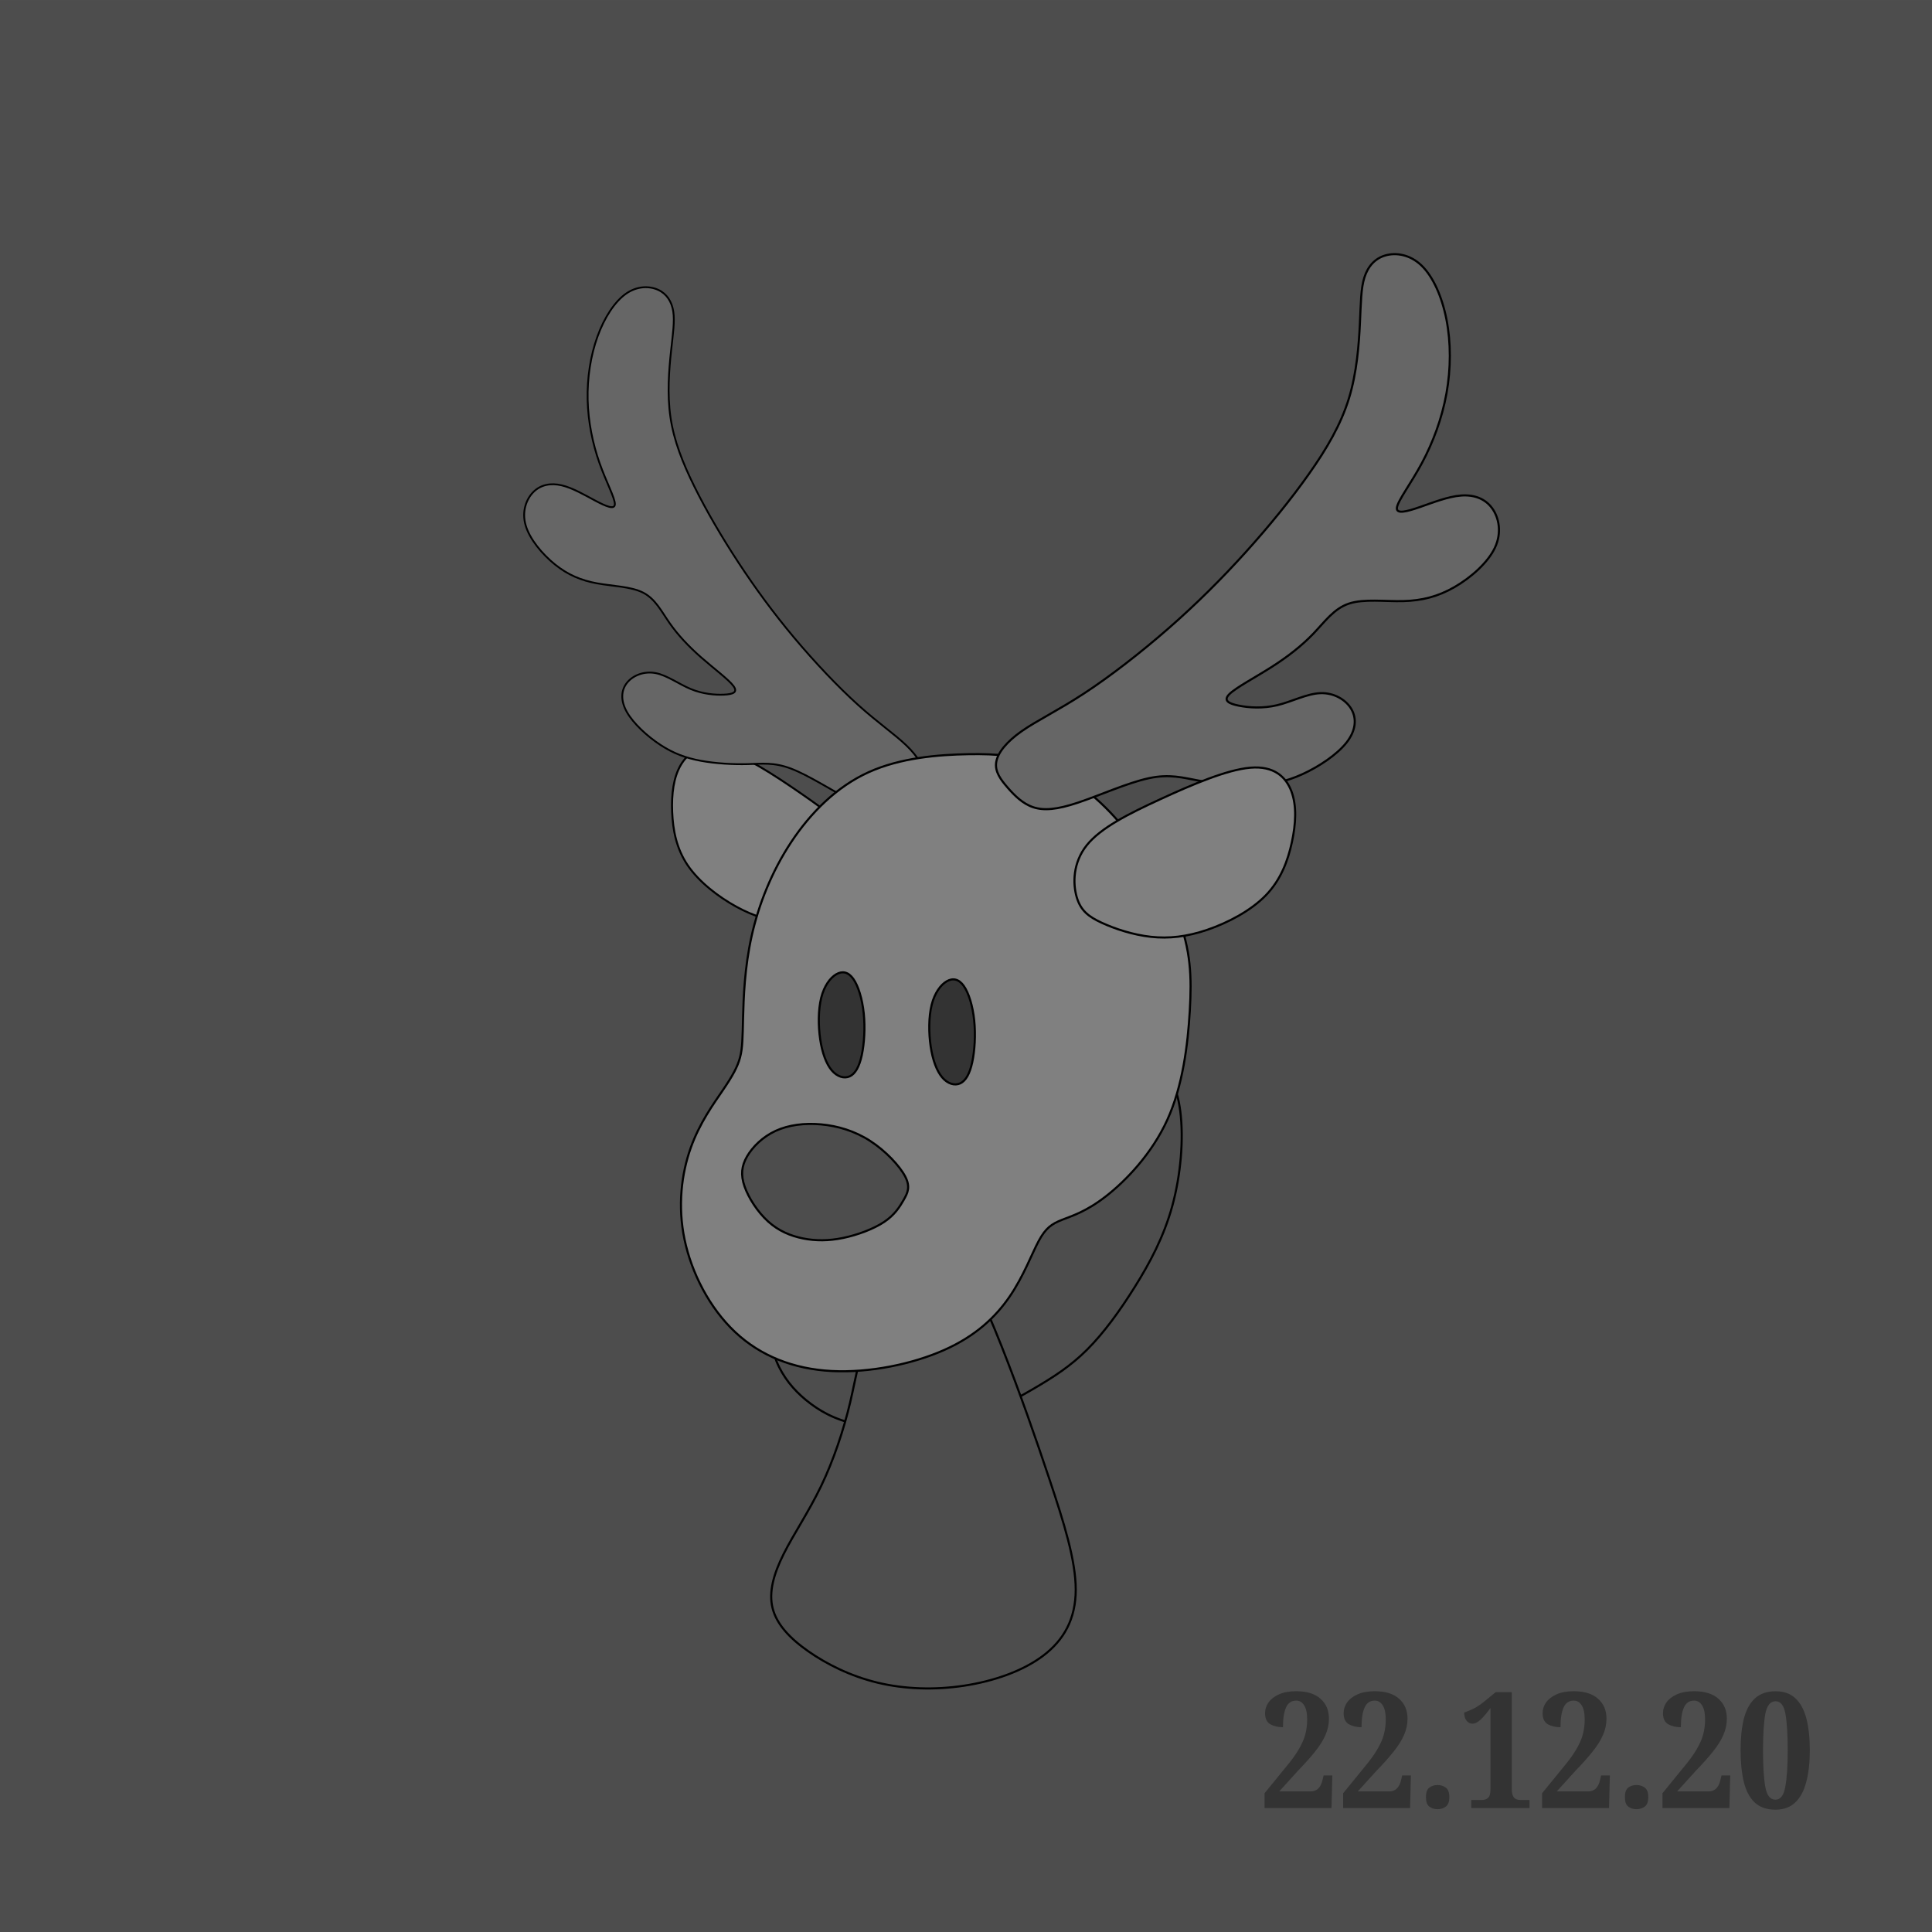
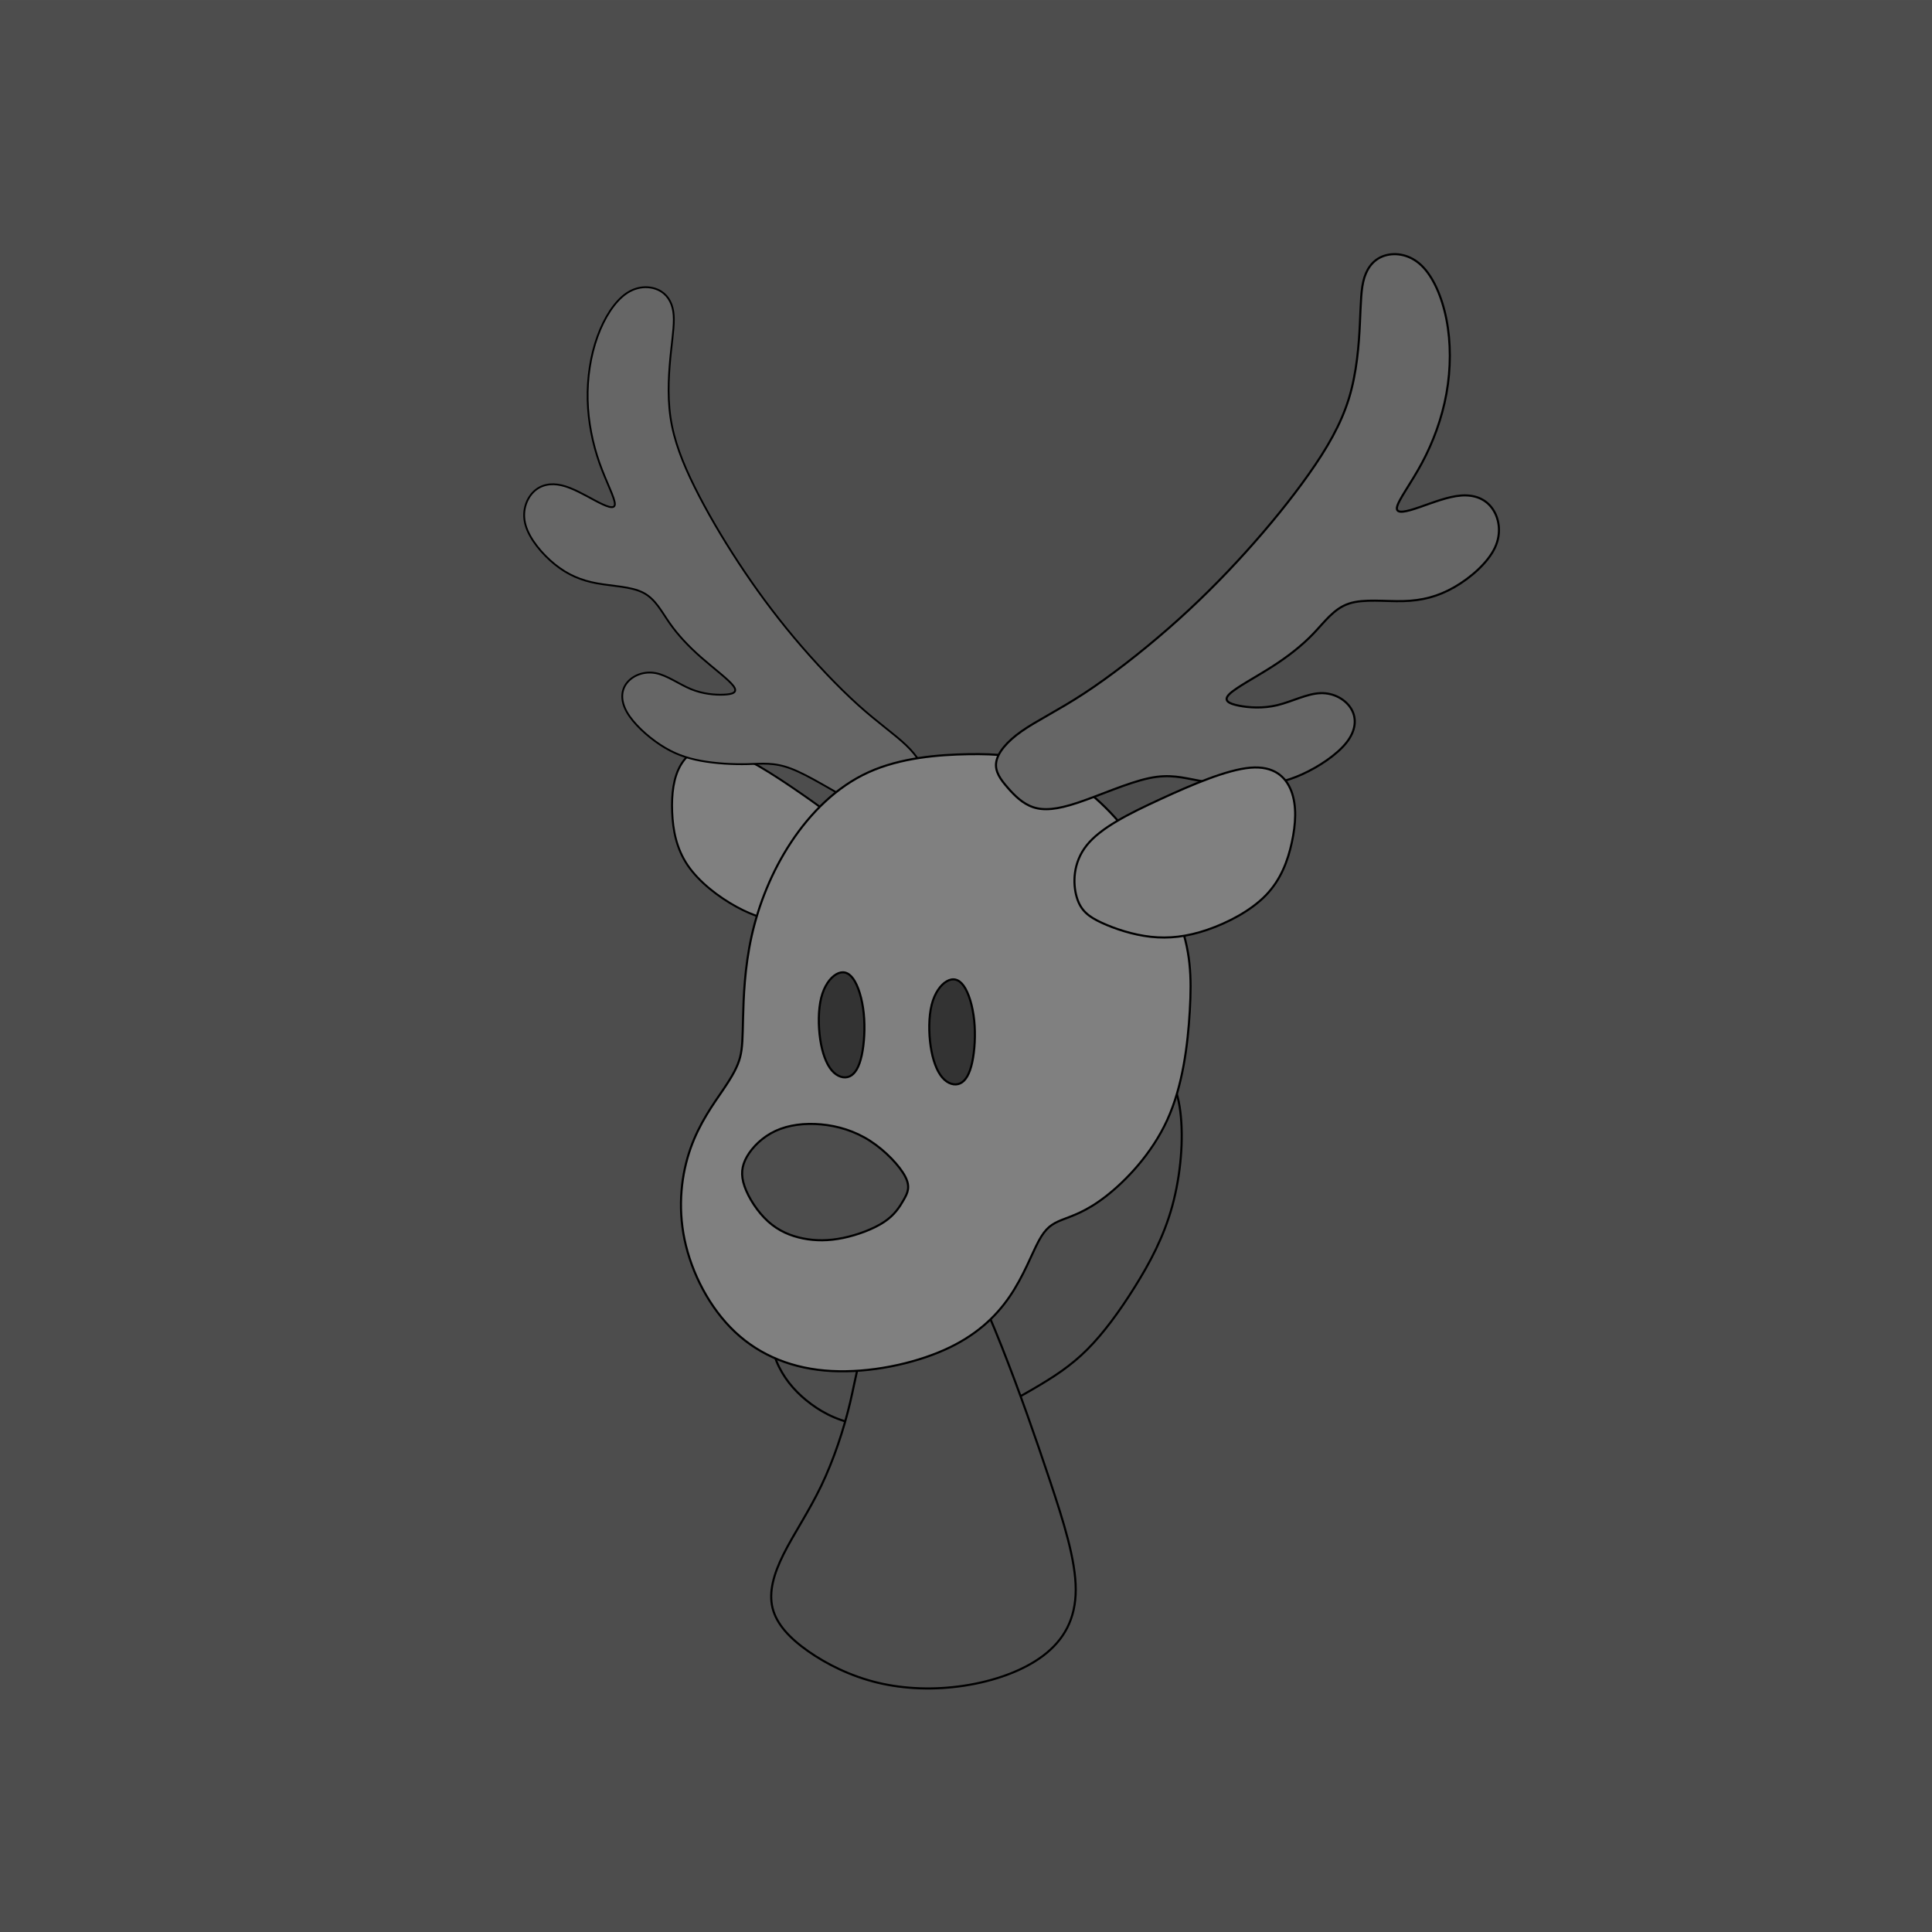
- <svg xmlns="http://www.w3.org/2000/svg" xmlns:ns1="http://www.openswatchbook.org/uri/2009/osb" width="169.333mm" height="169.333mm" viewBox="0 0 169.333 169.333" version="1.1" id="svg4129">
+ <svg xmlns="http://www.w3.org/2000/svg" xmlns:ns1="http://www.openswatchbook.org/uri/2009/osb" width="169.333mm" height="169.333mm" viewBox="0 0 169.333 169.333" id="svg4129">
  <defs id="defs4123">
-     <rect x="-58.208" y="100.542" width="68.792" height="21.167" id="rect1412" />
-     <rect x="-79.375" y="127" width="74.083" height="21.167" id="rect6809" />
-     <rect x="148.167" y="1081.907" width="1037.167" height="336.26" id="rect6326" />
-     <rect x="867.833" y="3175" width="910.167" height="296.333" id="rect6314" />
-     <rect x="1820.333" y="3217.333" width="846.667" height="169.333" id="rect6302" />
-     <rect x="113.322" y="786.841" width="1024.177" height="243.75" id="rect2516" />
+     <path d="M-58.208 100.542h68.792v21.167H-58.208z" id="rect1412" />
+     <path d="M-79.375 127h74.083v21.167H-79.375z" id="rect6809" />
+     <path d="M148.167 1081.907h1037.167v336.26H148.167z" id="rect6326" />
+     <path d="M867.833 3175H1778v296.333H867.833z" id="rect6314" />
+     <path d="M1820.333 3217.333h846.667v169.333H1820.333z" id="rect6302" />
+     <path d="M113.322 786.841h1024.177v243.75H113.322z" id="rect2516" />
    <linearGradient id="linearGradient1757" ns1:paint="gradient">
-       <stop style="stop-color:#cccccc;stop-opacity:1;" offset="0" id="stop1753" />
-       <stop style="stop-color:#cccccc;stop-opacity:0;" offset="1" id="stop1755" />
+       <stop style="stop-color:#ccc;stop-opacity:1" offset="0" id="stop1753" />
+       <stop style="stop-color:#ccc;stop-opacity:0" offset="1" id="stop1755" />
    </linearGradient>
    <linearGradient id="linearGradient1324" ns1:paint="gradient">
-       <stop style="stop-color:#000000;stop-opacity:1;" offset="0" id="stop1320" />
-       <stop style="stop-color:#000000;stop-opacity:0;" offset="1" id="stop1322" />
+       <stop style="stop-color:#000;stop-opacity:1" offset="0" id="stop1320" />
+       <stop style="stop-color:#000;stop-opacity:0" offset="1" id="stop1322" />
    </linearGradient>
  </defs>
  <g id="layer1" transform="translate(-21.16668,-68.79167)">
    <g id="g6799" transform="translate(817.9406,172.3571)">
-       <rect style="fill:#4d4d4d;fill-opacity:1;stroke:none;stroke-width:1;stroke-miterlimit:4;stroke-dasharray:none;stroke-opacity:1;paint-order:stroke markers fill" id="rect4085-08-3" width="169.333" height="169.333" x="-796.774" y="-103.565" />
+       <path style="fill:#4d4d4d;fill-opacity:1;stroke:none;stroke-width:1;stroke-miterlimit:4;stroke-dasharray:none;stroke-opacity:1;paint-order:stroke markers fill" id="rect4085-08-3" d="M-796.774-103.565h169.333v169.333H-796.774z" />
      <g id="g3968-9" transform="matrix(0.6485239,0,0,0.6485239,-2219.52,-1496.753)">
        <g id="g1581-0" transform="matrix(1.073223,0,0,1.073223,2219.133,2033.621)">
-           <path style="display:inline;opacity:1;fill:#808080;stroke:#000000;stroke-width:0.249px;stroke-linecap:butt;stroke-linejoin:miter;stroke-opacity:1" d="m 84.904,213.576 c -1.276,-2.326 -4.256,-4.53 -7.633,-6.863 -3.378,-2.333 -7.153,-4.796 -9.853,-5.508 -2.7,-0.712 -4.323,0.326 -5.26,1.905 -0.937,1.579 -1.187,3.698 -1.098,5.937 0.089,2.239 0.518,4.597 1.951,6.711 1.433,2.113 3.871,3.982 6.118,5.216 2.248,1.234 4.306,1.835 6.446,1.968 2.14,0.134 4.361,-0.199 6,-0.633 1.638,-0.435 2.694,-0.971 3.435,-2.464 0.742,-1.493 1.17,-3.942 -0.106,-6.268 z" id="path1178-1-6" />
-           <path style="fill:#4d4d4d;stroke:#000000;stroke-width:0.265px;stroke-linecap:butt;stroke-linejoin:miter;stroke-opacity:1" d="m 121.204,241.842 c 2.142,-0.945 3.402,1.449 3.843,4.914 0.441,3.465 0.063,8 -1.008,11.906 -1.071,3.906 -2.835,7.181 -4.725,10.205 -1.89,3.024 -3.906,5.796 -5.985,7.874 -2.079,2.079 -4.221,3.465 -6.93,5.04 -2.709,1.575 -5.985,3.339 -9.764,4.221 -3.78,0.882 -8.063,0.882 -11.213,0.378 -3.15,-0.504 -5.166,-1.512 -6.867,-2.772 -1.701,-1.26 -3.087,-2.772 -4.032,-4.662 -0.945,-1.89 -1.449,-4.158 2.142,-5.922 3.591,-1.764 11.276,-3.024 18.017,-6.552 6.741,-3.528 12.536,-9.323 16.946,-14.363 4.41,-5.04 7.433,-9.323 9.575,-10.268 z" id="path1224-7-3" />
-           <path style="fill:#4d4d4d;stroke:#000000;stroke-width:0.265px;stroke-linecap:butt;stroke-linejoin:miter;stroke-opacity:1" d="m 86.557,272.836 c -1.89,3.969 -2.268,7.119 -3.087,10.583 -0.819,3.465 -2.079,7.244 -3.654,10.52 -1.575,3.276 -3.465,6.048 -4.725,8.567 -1.26,2.52 -1.89,4.788 -1.386,6.804 0.504,2.016 2.142,3.78 4.473,5.418 2.331,1.638 5.355,3.15 8.756,3.969 3.402,0.819 7.181,0.945 10.898,0.378 3.717,-0.567 7.37,-1.827 9.953,-3.78 2.583,-1.953 4.095,-4.599 4.095,-8.315 6e-5,-3.717 -1.512,-8.504 -3.276,-13.796 -1.764,-5.292 -3.78,-11.087 -6.048,-16.82 -2.268,-5.733 -4.788,-11.402 -7.749,-11.843 -2.961,-0.441 -6.363,4.347 -8.253,8.315 z" id="path1228-3" />
-           <path style="display:inline;opacity:1;fill:#666666;stroke:#000000;stroke-width:0.229px;stroke-linecap:butt;stroke-linejoin:miter;stroke-opacity:1" d="m 90.712,207.368 c -0.498,0.364 -1.495,1.093 -2.686,1.295 -1.191,0.202 -2.576,-0.124 -4.723,-1.23 -2.147,-1.106 -5.056,-2.993 -7.245,-3.83 -2.189,-0.837 -3.658,-0.623 -5.487,-0.576 -1.829,0.047 -4.019,-0.072 -5.898,-0.419 -1.878,-0.347 -3.446,-0.921 -5.099,-2.006 -1.653,-1.085 -3.393,-2.68 -4.217,-4.133 -0.823,-1.453 -0.73,-2.763 0.021,-3.696 0.752,-0.932 2.163,-1.486 3.61,-1.206 1.447,0.28 2.931,1.393 4.435,2.013 1.505,0.62 3.031,0.747 4.143,0.698 1.112,-0.048 1.809,-0.271 1.217,-1.081 -0.592,-0.81 -2.473,-2.206 -4.076,-3.614 -1.603,-1.408 -2.929,-2.829 -3.968,-4.315 -1.039,-1.486 -1.792,-3.039 -3.326,-3.829 -1.534,-0.79 -3.848,-0.818 -5.834,-1.182 -1.986,-0.364 -3.644,-1.063 -5.264,-2.363 -1.62,-1.3 -3.202,-3.202 -3.706,-4.937 -0.504,-1.734 0.071,-3.301 0.984,-4.209 0.914,-0.907 2.167,-1.154 3.552,-0.829 1.385,0.325 2.902,1.223 4.228,1.926 1.326,0.703 2.462,1.21 2.472,0.439 0.009,-0.771 -1.108,-2.822 -1.951,-5.216 -0.843,-2.394 -1.412,-5.133 -1.478,-7.904 -0.067,-2.771 0.368,-5.574 1.238,-7.979 0.87,-2.405 2.175,-4.41 3.599,-5.404 1.424,-0.994 2.967,-0.975 4.049,-0.476 1.082,0.499 1.703,1.479 1.896,2.724 0.193,1.245 -0.041,2.754 -0.285,5.035 -0.244,2.281 -0.497,5.333 -0.069,8.271 0.427,2.937 1.535,5.759 3.049,8.81 1.514,3.051 3.434,6.33 5.533,9.527 2.099,3.197 4.376,6.311 6.985,9.421 2.609,3.11 5.55,6.217 8.069,8.485 2.519,2.268 4.616,3.698 6.057,5.081 1.442,1.383 2.228,2.72 2.231,3.769 0.003,1.05 -0.778,1.812 -1.168,2.193 -0.39,0.381 -0.39,0.381 -0.889,0.746 z" id="path1155-3-6" />
-           <path style="fill:#808080;stroke:#000000;stroke-width:0.265px;stroke-linecap:butt;stroke-linejoin:miter;stroke-opacity:1" d="m 98.337,201.776 c -3.717,0.063 -8.504,0.441 -12.536,2.268 -4.032,1.827 -7.308,5.103 -9.765,8.82 -2.457,3.717 -4.095,7.875 -4.977,11.843 -0.882,3.969 -1.008,7.749 -1.071,10.268 -0.063,2.52 -0.063,3.78 -0.378,4.977 -0.315,1.197 -0.945,2.331 -2.142,4.095 -1.197,1.764 -2.961,4.158 -4.095,7.371 -1.134,3.213 -1.638,7.245 -0.756,11.465 0.882,4.221 3.15,8.63 6.363,11.654 3.213,3.024 7.371,4.662 12.158,4.913 4.788,0.252 10.205,-0.882 14.174,-2.646 3.969,-1.764 6.488,-4.158 8.252,-6.74 1.764,-2.583 2.772,-5.355 3.654,-6.993 0.882,-1.638 1.638,-2.142 2.898,-2.646 1.26,-0.504 3.024,-1.008 5.544,-2.961 2.52,-1.953 5.796,-5.355 7.748,-9.638 1.953,-4.284 2.583,-9.449 2.835,-13.733 0.252,-4.284 0.126,-7.685 -1.512,-11.843 -1.638,-4.158 -4.788,-9.071 -7.937,-12.536 -3.15,-3.465 -6.3,-5.481 -9.197,-6.615 -2.898,-1.134 -5.544,-1.386 -9.26,-1.323 z" id="path1147-2-1" />
-           <path style="fill:#4d4d4d;stroke:#000000;stroke-width:0.265px;stroke-linecap:butt;stroke-linejoin:miter;stroke-opacity:1" d="m 90.399,254.945 c -0.693,-1.323 -2.457,-3.213 -4.41,-4.473 -1.953,-1.26 -4.095,-1.89 -6.174,-2.079 -2.079,-0.189 -4.095,0.063 -5.733,0.819 -1.638,0.756 -2.898,2.016 -3.591,3.213 -0.693,1.197 -0.819,2.331 -0.315,3.78 0.504,1.449 1.638,3.213 2.961,4.41 1.323,1.197 2.835,1.827 4.41,2.142 1.575,0.315 3.213,0.315 5.04,-0.063 1.827,-0.378 3.843,-1.134 5.166,-2.016 1.323,-0.882 1.953,-1.89 2.457,-2.772 0.504,-0.882 0.882,-1.638 0.189,-2.961 z" id="path1151-4" />
-           <path style="fill:#666666;stroke:#000000;stroke-width:0.265px;stroke-linecap:butt;stroke-linejoin:miter;stroke-opacity:1" d="m 103.314,205.997 c 0.882,1.008 1.89,2.016 3.213,2.457 1.323,0.441 2.961,0.315 5.607,-0.567 2.646,-0.882 6.3,-2.52 8.945,-3.087 2.646,-0.567 4.284,-0.063 6.363,0.315 2.079,0.378 4.599,0.63 6.804,0.567 2.205,-0.063 4.095,-0.441 6.174,-1.386 2.079,-0.945 4.347,-2.457 5.544,-3.969 1.197,-1.512 1.323,-3.024 0.63,-4.221 -0.693,-1.197 -2.205,-2.079 -3.906,-2.016 -1.701,0.063 -3.591,1.071 -5.418,1.512 -1.827,0.441 -3.591,0.315 -4.851,0.063 -1.26,-0.252 -2.016,-0.63 -1.197,-1.449 0.819,-0.819 3.213,-2.079 5.292,-3.402 2.079,-1.323 3.843,-2.709 5.292,-4.221 1.449,-1.512 2.583,-3.15 4.473,-3.78 1.89,-0.63 4.536,-0.252 6.867,-0.315 2.331,-0.063 4.347,-0.567 6.425,-1.764 2.079,-1.197 4.221,-3.087 5.103,-4.977 0.882,-1.89 0.504,-3.78 -0.378,-4.977 -0.882,-1.197 -2.268,-1.701 -3.906,-1.575 -1.638,0.126 -3.528,0.882 -5.166,1.449 -1.638,0.567 -3.024,0.945 -2.898,0.063 0.126,-0.882 1.764,-3.024 3.15,-5.607 1.386,-2.583 2.52,-5.607 3.087,-8.756 0.567,-3.15 0.567,-6.426 9e-5,-9.323 -0.567,-2.898 -1.701,-5.418 -3.15,-6.804 -1.449,-1.386 -3.213,-1.638 -4.536,-1.26 -1.323,0.378 -2.205,1.386 -2.646,2.772 -0.441,1.386 -0.441,3.15 -0.567,5.796 -0.126,2.646 -0.378,6.174 -1.386,9.449 -1.008,3.276 -2.772,6.299 -5.04,9.512 -2.268,3.213 -5.04,6.615 -8,9.89 -2.961,3.276 -6.111,6.426 -9.638,9.512 -3.528,3.087 -7.433,6.111 -10.709,8.252 -3.276,2.142 -5.922,3.402 -7.812,4.725 -1.89,1.323 -3.024,2.709 -3.213,3.906 -0.189,1.197 0.567,2.205 1.449,3.213 z" id="path1155-7" />
-           <path style="fill:#808080;stroke:#000000;stroke-width:0.265px;stroke-linecap:butt;stroke-linejoin:miter;stroke-opacity:1" d="m 113.267,213.242 c 1.764,-2.205 5.292,-3.969 9.261,-5.796 3.969,-1.827 8.378,-3.717 11.339,-3.969 2.961,-0.252 4.473,1.134 5.166,2.961 0.693,1.827 0.567,4.095 0.063,6.426 -0.504,2.331 -1.386,4.725 -3.276,6.677 -1.89,1.953 -4.788,3.465 -7.37,4.347 -2.583,0.882 -4.851,1.134 -7.118,0.882 -2.268,-0.252 -4.536,-1.008 -6.174,-1.764 -1.638,-0.756 -2.646,-1.512 -3.15,-3.213 -0.504,-1.701 -0.504,-4.347 1.26,-6.552 z" id="path1178-7" />
-           <path style="fill:#333333;stroke:#000000;stroke-width:0.265px;stroke-linecap:butt;stroke-linejoin:miter;stroke-opacity:1" d="m 95.628,230.377 c -0.756,0.441 -1.512,1.449 -1.89,2.961 -0.378,1.512 -0.378,3.528 -0.126,5.229 0.252,1.701 0.756,3.087 1.449,3.906 0.693,0.819 1.575,1.071 2.268,0.756 0.693,-0.315 1.197,-1.197 1.512,-2.646 0.315,-1.449 0.441,-3.465 0.252,-5.292 -0.189,-1.827 -0.693,-3.465 -1.323,-4.347 -0.63,-0.882 -1.386,-1.008 -2.142,-0.567 z" id="path1201-29" />
-           <path style="display:inline;opacity:1;fill:#333333;stroke:#000000;stroke-width:0.265px;stroke-linecap:butt;stroke-linejoin:miter;stroke-opacity:1" d="m 81.718,229.49 c -0.756,0.441 -1.512,1.449 -1.89,2.961 -0.378,1.512 -0.378,3.528 -0.126,5.229 0.252,1.701 0.756,3.087 1.449,3.906 0.693,0.819 1.575,1.071 2.268,0.756 0.693,-0.315 1.197,-1.197 1.512,-2.646 0.315,-1.449 0.441,-3.465 0.252,-5.292 -0.189,-1.827 -0.693,-3.465 -1.323,-4.347 -0.63,-0.882 -1.386,-1.008 -2.142,-0.567 z" id="path1201-8-9" />
+           <path style="display:inline;opacity:1;fill:gray;stroke:#000;stroke-width:.249px;stroke-linecap:butt;stroke-linejoin:miter;stroke-opacity:1" d="m84.904 213.576c-1.276-2.326-4.256-4.53-7.633-6.863-3.378-2.333-7.153-4.796-9.853-5.508-2.7-.712-4.323.326-5.26 1.905-.937 1.579-1.187 3.698-1.098 5.937.089 2.239.518 4.597 1.951 6.711 1.433 2.113 3.871 3.982 6.118 5.216 2.248 1.234 4.306 1.835 6.446 1.968 2.14.134 4.361-.199 6-.633 1.638-.435 2.694-.971 3.435-2.464.742-1.493 1.17-3.942-.106-6.268z" id="path1178-1-6" />
+           <path style="fill:#4d4d4d;stroke:#000;stroke-width:.265px;stroke-linecap:butt;stroke-linejoin:miter;stroke-opacity:1" d="m121.204 241.842c2.142-.945 3.402 1.449 3.843 4.914.441 3.465.063 8-1.008 11.906-1.071 3.906-2.835 7.181-4.725 10.205-1.89 3.024-3.906 5.796-5.985 7.874-2.079 2.079-4.221 3.465-6.93 5.04-2.709 1.575-5.985 3.339-9.764 4.221-3.78.882-8.063.882-11.213.378-3.15-.504-5.166-1.512-6.867-2.772-1.701-1.26-3.087-2.772-4.032-4.662-.945-1.89-1.449-4.158 2.142-5.922 3.591-1.764 11.276-3.024 18.017-6.552 6.741-3.528 12.536-9.323 16.946-14.363 4.41-5.04 7.433-9.323 9.575-10.268z" id="path1224-7-3" />
+           <path style="fill:#4d4d4d;stroke:#000;stroke-width:.265px;stroke-linecap:butt;stroke-linejoin:miter;stroke-opacity:1" d="m86.557 272.836c-1.89 3.969-2.268 7.119-3.087 10.583-.819 3.465-2.079 7.244-3.654 10.52-1.575 3.276-3.465 6.048-4.725 8.567-1.26 2.52-1.89 4.788-1.386 6.804.504 2.016 2.142 3.78 4.473 5.418 2.331 1.638 5.355 3.15 8.756 3.969 3.402.819 7.181.945 10.898.378 3.717-.567 7.37-1.827 9.953-3.78 2.583-1.953 4.095-4.599 4.095-8.315 6e-5-3.717-1.512-8.504-3.276-13.796-1.764-5.292-3.78-11.087-6.048-16.82-2.268-5.733-4.788-11.402-7.749-11.843-2.961-.441-6.363 4.347-8.253 8.315z" id="path1228-3" />
+           <path style="display:inline;opacity:1;fill:#666;stroke:#000;stroke-width:.229px;stroke-linecap:butt;stroke-linejoin:miter;stroke-opacity:1" d="m90.712 207.368c-.498.364-1.495 1.093-2.686 1.295-1.191.202-2.576-.124-4.723-1.23-2.147-1.106-5.056-2.993-7.245-3.83-2.189-.837-3.658-.623-5.487-.576-1.829.047-4.019-.072-5.898-.419-1.878-.347-3.446-.921-5.099-2.006-1.653-1.085-3.393-2.68-4.217-4.133-.823-1.453-.73-2.763.021-3.696.752-.932 2.163-1.486 3.61-1.206 1.447.28 2.931 1.393 4.435 2.013 1.505.62 3.031.747 4.143.698 1.112-.048 1.809-.271 1.217-1.081-.592-.81-2.473-2.206-4.076-3.614-1.603-1.408-2.929-2.829-3.968-4.315-1.039-1.486-1.792-3.039-3.326-3.829-1.534-.79-3.848-.818-5.834-1.182-1.986-.364-3.644-1.063-5.264-2.363-1.62-1.3-3.202-3.202-3.706-4.937-.504-1.734.071-3.301.984-4.209.914-.907 2.167-1.154 3.552-.829 1.385.325 2.902 1.223 4.228 1.926 1.326.703 2.462 1.21 2.472.439.009-.771-1.108-2.822-1.951-5.216-.843-2.394-1.412-5.133-1.478-7.904-.067-2.771.368-5.574 1.238-7.979.87-2.405 2.175-4.41 3.599-5.404 1.424-.994 2.967-.975 4.049-.476 1.082.499 1.703 1.479 1.896 2.724.193 1.245-.041 2.754-.285 5.035-.244 2.281-.497 5.333-.069 8.271.427 2.937 1.535 5.759 3.049 8.81 1.514 3.051 3.434 6.33 5.533 9.527 2.099 3.197 4.376 6.311 6.985 9.421 2.609 3.11 5.55 6.217 8.069 8.485 2.519 2.268 4.616 3.698 6.057 5.081 1.442 1.383 2.228 2.72 2.231 3.769.003 1.05-.778 1.812-1.168 2.193-.39.381-.39.381-.889.746z" id="path1155-3-6" />
+           <path style="fill:gray;stroke:#000;stroke-width:.265px;stroke-linecap:butt;stroke-linejoin:miter;stroke-opacity:1" d="m98.337 201.776c-3.717.063-8.504.441-12.536 2.268-4.032 1.827-7.308 5.103-9.765 8.82-2.457 3.717-4.095 7.875-4.977 11.843-.882 3.969-1.008 7.749-1.071 10.268-.063 2.52-.063 3.78-.378 4.977-.315 1.197-.945 2.331-2.142 4.095-1.197 1.764-2.961 4.158-4.095 7.371-1.134 3.213-1.638 7.245-.756 11.465.882 4.221 3.15 8.63 6.363 11.654 3.213 3.024 7.371 4.662 12.158 4.913 4.788.252 10.205-.882 14.174-2.646 3.969-1.764 6.488-4.158 8.252-6.74 1.764-2.583 2.772-5.355 3.654-6.993.882-1.638 1.638-2.142 2.898-2.646 1.26-.504 3.024-1.008 5.544-2.961 2.52-1.953 5.796-5.355 7.748-9.638 1.953-4.284 2.583-9.449 2.835-13.733.252-4.284.126-7.685-1.512-11.843-1.638-4.158-4.788-9.071-7.937-12.536-3.15-3.465-6.3-5.481-9.197-6.615-2.898-1.134-5.544-1.386-9.26-1.323z" id="path1147-2-1" />
+           <path style="fill:#4d4d4d;stroke:#000;stroke-width:.265px;stroke-linecap:butt;stroke-linejoin:miter;stroke-opacity:1" d="m90.399 254.945c-.693-1.323-2.457-3.213-4.41-4.473-1.953-1.26-4.095-1.89-6.174-2.079-2.079-.189-4.095.063-5.733.819-1.638.756-2.898 2.016-3.591 3.213-.693 1.197-.819 2.331-.315 3.78.504 1.449 1.638 3.213 2.961 4.41 1.323 1.197 2.835 1.827 4.41 2.142 1.575.315 3.213.315 5.04-.063 1.827-.378 3.843-1.134 5.166-2.016 1.323-.882 1.953-1.89 2.457-2.772.504-.882.882-1.638.189-2.961z" id="path1151-4" />
+           <path style="fill:#666;stroke:#000;stroke-width:.265px;stroke-linecap:butt;stroke-linejoin:miter;stroke-opacity:1" d="m103.314 205.997c.882 1.008 1.89 2.016 3.213 2.457 1.323.441 2.961.315 5.607-.567 2.646-.882 6.3-2.52 8.945-3.087 2.646-.567 4.284-.063 6.363.315 2.079.378 4.599.63 6.804.567 2.205-.063 4.095-.441 6.174-1.386 2.079-.945 4.347-2.457 5.544-3.969 1.197-1.512 1.323-3.024.63-4.221-.693-1.197-2.205-2.079-3.906-2.016-1.701.063-3.591 1.071-5.418 1.512-1.827.441-3.591.315-4.851.063-1.26-.252-2.016-.63-1.197-1.449.819-.819 3.213-2.079 5.292-3.402 2.079-1.323 3.843-2.709 5.292-4.221 1.449-1.512 2.583-3.15 4.473-3.78 1.89-.63 4.536-.252 6.867-.315 2.331-.063 4.347-.567 6.425-1.764 2.079-1.197 4.221-3.087 5.103-4.977.882-1.89.504-3.78-.378-4.977-.882-1.197-2.268-1.701-3.906-1.575-1.638.126-3.528.882-5.166 1.449-1.638.567-3.024.945-2.898.063.126-.882 1.764-3.024 3.15-5.607 1.386-2.583 2.52-5.607 3.087-8.756.567-3.15.567-6.426 9e-5-9.323-.567-2.898-1.701-5.418-3.15-6.804-1.449-1.386-3.213-1.638-4.536-1.26-1.323.378-2.205 1.386-2.646 2.772-.441 1.386-.441 3.15-.567 5.796-.126 2.646-.378 6.174-1.386 9.449-1.008 3.276-2.772 6.299-5.04 9.512-2.268 3.213-5.04 6.615-8 9.89-2.961 3.276-6.111 6.426-9.638 9.512-3.528 3.087-7.433 6.111-10.709 8.252-3.276 2.142-5.922 3.402-7.812 4.725-1.89 1.323-3.024 2.709-3.213 3.906-.189 1.197.567 2.205 1.449 3.213z" id="path1155-7" />
+           <path style="fill:gray;stroke:#000;stroke-width:.265px;stroke-linecap:butt;stroke-linejoin:miter;stroke-opacity:1" d="m113.267 213.242c1.764-2.205 5.292-3.969 9.261-5.796 3.969-1.827 8.378-3.717 11.339-3.969 2.961-.252 4.473 1.134 5.166 2.961.693 1.827.567 4.095.063 6.426-.504 2.331-1.386 4.725-3.276 6.677-1.89 1.953-4.788 3.465-7.37 4.347-2.583.882-4.851 1.134-7.118.882-2.268-.252-4.536-1.008-6.174-1.764-1.638-.756-2.646-1.512-3.15-3.213-.504-1.701-.504-4.347 1.26-6.552z" id="path1178-7" />
+           <path style="fill:#333;stroke:#000;stroke-width:.265px;stroke-linecap:butt;stroke-linejoin:miter;stroke-opacity:1" d="m95.628 230.377c-.756.441-1.512 1.449-1.89 2.961-.378 1.512-.378 3.528-.126 5.229.252 1.701.756 3.087 1.449 3.906.693.819 1.575 1.071 2.268.756.693-.315 1.197-1.197 1.512-2.646.315-1.449.441-3.465.252-5.292-.189-1.827-.693-3.465-1.323-4.347-.63-.882-1.386-1.008-2.142-.567z" id="path1201-29" />
+           <path style="display:inline;opacity:1;fill:#333;stroke:#000;stroke-width:.265px;stroke-linecap:butt;stroke-linejoin:miter;stroke-opacity:1" d="m81.718 229.49c-.756.441-1.512 1.449-1.89 2.961-.378 1.512-.378 3.528-.126 5.229.252 1.701.756 3.087 1.449 3.906.693.819 1.575 1.071 2.268.756.693-.315 1.197-1.197 1.512-2.646.315-1.449.441-3.465.252-5.292-.189-1.827-.693-3.465-1.323-4.347-.63-.882-1.386-1.008-2.142-.567z" id="path1201-8-9" />
        </g>
      </g>
    </g>
-     <text xml:space="preserve" id="text6807" style="font-style:normal;font-weight:normal;font-size:10.583px;line-height:1.25;font-family:sans-serif;white-space:pre;shape-inside:url(#rect6809);fill:#000000;fill-opacity:1;stroke:none;" />
-     <g aria-label="22.12.20" id="text1410" style="font-style:normal;font-weight:normal;font-size:10.583px;line-height:1.25;font-family:sans-serif;white-space:pre;shape-inside:url(#rect1412);fill:#000000;fill-opacity:1;stroke:none" transform="matrix(1.3363,0,0,1.3363,209.3486,80.03591)">
-       <path d="m -57.881,110.175 v -0.974 l 1.355,-1.662 q 0.561,-0.667 0.868,-1.185 0.317,-0.529 0.444,-0.995 0.127,-0.476 0.127,-0.995 0,-0.624 -0.201,-0.931 -0.19,-0.307 -0.519,-0.307 -0.466,0 -0.667,0.455 -0.201,0.444 -0.201,1.291 -0.476,0 -0.825,-0.191 -0.349,-0.201 -0.349,-0.73 0,-0.37 0.222,-0.699 0.233,-0.328 0.677,-0.529 0.455,-0.212 1.143,-0.212 1.048,0 1.598,0.497 0.55,0.487 0.55,1.302 0,0.561 -0.233,1.079 -0.222,0.519 -0.677,1.079 -0.444,0.561 -1.122,1.259 l -1.228,1.355 h 2.074 q 0.275,0 0.476,-0.18 0.201,-0.191 0.286,-0.561 l 0.074,-0.307 h 0.571 l -0.053,2.138 z" style="font-style:normal;font-variant:normal;font-weight:bold;font-stretch:condensed;font-family:'Noto Serif';-inkscape-font-specification:'Noto Serif Bold Condensed';fill:#333333" id="path1416" />
-       <path d="m -52.727,110.175 v -0.974 l 1.355,-1.662 q 0.561,-0.667 0.868,-1.185 0.317,-0.529 0.444,-0.995 0.127,-0.476 0.127,-0.995 0,-0.624 -0.201,-0.931 -0.19,-0.307 -0.519,-0.307 -0.466,0 -0.667,0.455 -0.201,0.444 -0.201,1.291 -0.476,0 -0.825,-0.191 -0.349,-0.201 -0.349,-0.73 0,-0.37 0.222,-0.699 0.233,-0.328 0.677,-0.529 0.455,-0.212 1.143,-0.212 1.048,0 1.598,0.497 0.55,0.487 0.55,1.302 0,0.561 -0.233,1.079 -0.222,0.519 -0.677,1.079 -0.444,0.561 -1.122,1.259 l -1.228,1.355 h 2.074 q 0.275,0 0.476,-0.18 0.201,-0.191 0.286,-0.561 l 0.074,-0.307 h 0.571 l -0.053,2.138 z" style="font-style:normal;font-variant:normal;font-weight:bold;font-stretch:condensed;font-family:'Noto Serif';-inkscape-font-specification:'Noto Serif Bold Condensed';fill:#333333" id="path1418" />
-       <path d="m -46.525,110.249 q -0.328,0 -0.55,-0.169 -0.222,-0.169 -0.222,-0.624 0,-0.455 0.222,-0.624 0.222,-0.169 0.55,-0.169 0.296,0 0.529,0.169 0.233,0.169 0.233,0.624 0,0.455 -0.233,0.624 -0.233,0.169 -0.529,0.169 z" style="font-style:normal;font-variant:normal;font-weight:bold;font-stretch:condensed;font-family:'Noto Serif';-inkscape-font-specification:'Noto Serif Bold Condensed';fill:#333333" id="path1420" />
-       <path d="m -44.324,110.175 v -0.529 h 0.677 q 0.265,0 0.423,-0.138 0.159,-0.138 0.159,-0.572 v -5.323 q -0.339,0.466 -0.635,0.751 -0.286,0.275 -0.561,0.275 -0.212,0 -0.37,-0.191 -0.159,-0.201 -0.159,-0.54 0.265,-0.085 0.614,-0.254 0.349,-0.169 0.804,-0.55 l 0.646,-0.529 h 1.058 v 6.361 q 0,0.37 0.138,0.54 0.138,0.169 0.444,0.169 h 0.582 v 0.529 z" style="font-style:normal;font-variant:normal;font-weight:bold;font-stretch:condensed;font-family:'Noto Serif';-inkscape-font-specification:'Noto Serif Bold Condensed';fill:#333333" id="path1422" />
-       <path d="m -39.678,110.175 v -0.974 l 1.355,-1.662 q 0.561,-0.667 0.868,-1.185 0.317,-0.529 0.444,-0.995 0.127,-0.476 0.127,-0.995 0,-0.624 -0.201,-0.931 -0.19,-0.307 -0.519,-0.307 -0.466,0 -0.667,0.455 -0.201,0.444 -0.201,1.291 -0.476,0 -0.825,-0.191 -0.349,-0.201 -0.349,-0.73 0,-0.37 0.222,-0.699 0.233,-0.328 0.677,-0.529 0.455,-0.212 1.143,-0.212 1.048,0 1.598,0.497 0.55,0.487 0.55,1.302 0,0.561 -0.233,1.079 -0.222,0.519 -0.677,1.079 -0.444,0.561 -1.122,1.259 l -1.228,1.355 h 2.074 q 0.275,0 0.476,-0.18 0.201,-0.191 0.286,-0.561 l 0.074,-0.307 h 0.571 l -0.053,2.138 z" style="font-style:normal;font-variant:normal;font-weight:bold;font-stretch:condensed;font-family:'Noto Serif';-inkscape-font-specification:'Noto Serif Bold Condensed';fill:#333333" id="path1424" />
-       <path d="m -33.476,110.249 q -0.328,0 -0.55,-0.169 -0.222,-0.169 -0.222,-0.624 0,-0.455 0.222,-0.624 0.222,-0.169 0.55,-0.169 0.296,0 0.529,0.169 0.233,0.169 0.233,0.624 0,0.455 -0.233,0.624 -0.233,0.169 -0.529,0.169 z" style="font-style:normal;font-variant:normal;font-weight:bold;font-stretch:condensed;font-family:'Noto Serif';-inkscape-font-specification:'Noto Serif Bold Condensed';fill:#333333" id="path1426" />
-       <path d="m -31.783,110.175 v -0.974 l 1.355,-1.662 q 0.561,-0.667 0.868,-1.185 0.317,-0.529 0.444,-0.995 0.127,-0.476 0.127,-0.995 0,-0.624 -0.201,-0.931 -0.191,-0.307 -0.519,-0.307 -0.466,0 -0.667,0.455 -0.201,0.444 -0.201,1.291 -0.476,0 -0.825,-0.191 -0.349,-0.201 -0.349,-0.73 0,-0.37 0.222,-0.699 0.233,-0.328 0.677,-0.529 0.455,-0.212 1.143,-0.212 1.048,0 1.598,0.497 0.55,0.487 0.55,1.302 0,0.561 -0.233,1.079 -0.222,0.519 -0.677,1.079 -0.444,0.561 -1.122,1.259 l -1.228,1.355 h 2.074 q 0.275,0 0.476,-0.18 0.201,-0.191 0.286,-0.561 l 0.074,-0.307 h 0.571 l -0.053,2.138 z" style="font-style:normal;font-variant:normal;font-weight:bold;font-stretch:condensed;font-family:'Noto Serif';-inkscape-font-specification:'Noto Serif Bold Condensed';fill:#333333" id="path1428" />
-       <path d="m -24.374,110.281 q -0.857,0 -1.365,-0.476 -0.497,-0.476 -0.709,-1.344 -0.212,-0.878 -0.212,-2.085 0,-1.196 0.212,-2.053 0.222,-0.868 0.72,-1.333 0.508,-0.476 1.365,-0.476 0.815,0 1.302,0.466 0.497,0.466 0.72,1.333 0.222,0.868 0.222,2.074 0,1.196 -0.233,2.074 -0.222,0.868 -0.72,1.344 -0.497,0.476 -1.302,0.476 z m 0,-0.656 q 0.497,0 0.646,-0.847 0.159,-0.847 0.159,-2.392 0,-1.545 -0.148,-2.381 -0.148,-0.836 -0.646,-0.836 -0.519,0 -0.677,0.836 -0.148,0.836 -0.148,2.381 0,1.545 0.148,2.392 0.148,0.847 0.667,0.847 z" style="font-style:normal;font-variant:normal;font-weight:bold;font-stretch:condensed;font-family:'Noto Serif';-inkscape-font-specification:'Noto Serif Bold Condensed';fill:#333333" id="path1430" />
-     </g>
+     <text id="text6807" style="font-style:normal;font-weight:400;font-size:10.583px;line-height:1.25;font-family:sans-serif;white-space:pre;shape-inside:url(#rect6809);fill:#000;fill-opacity:1;stroke:none" />
  </g>
</svg>
